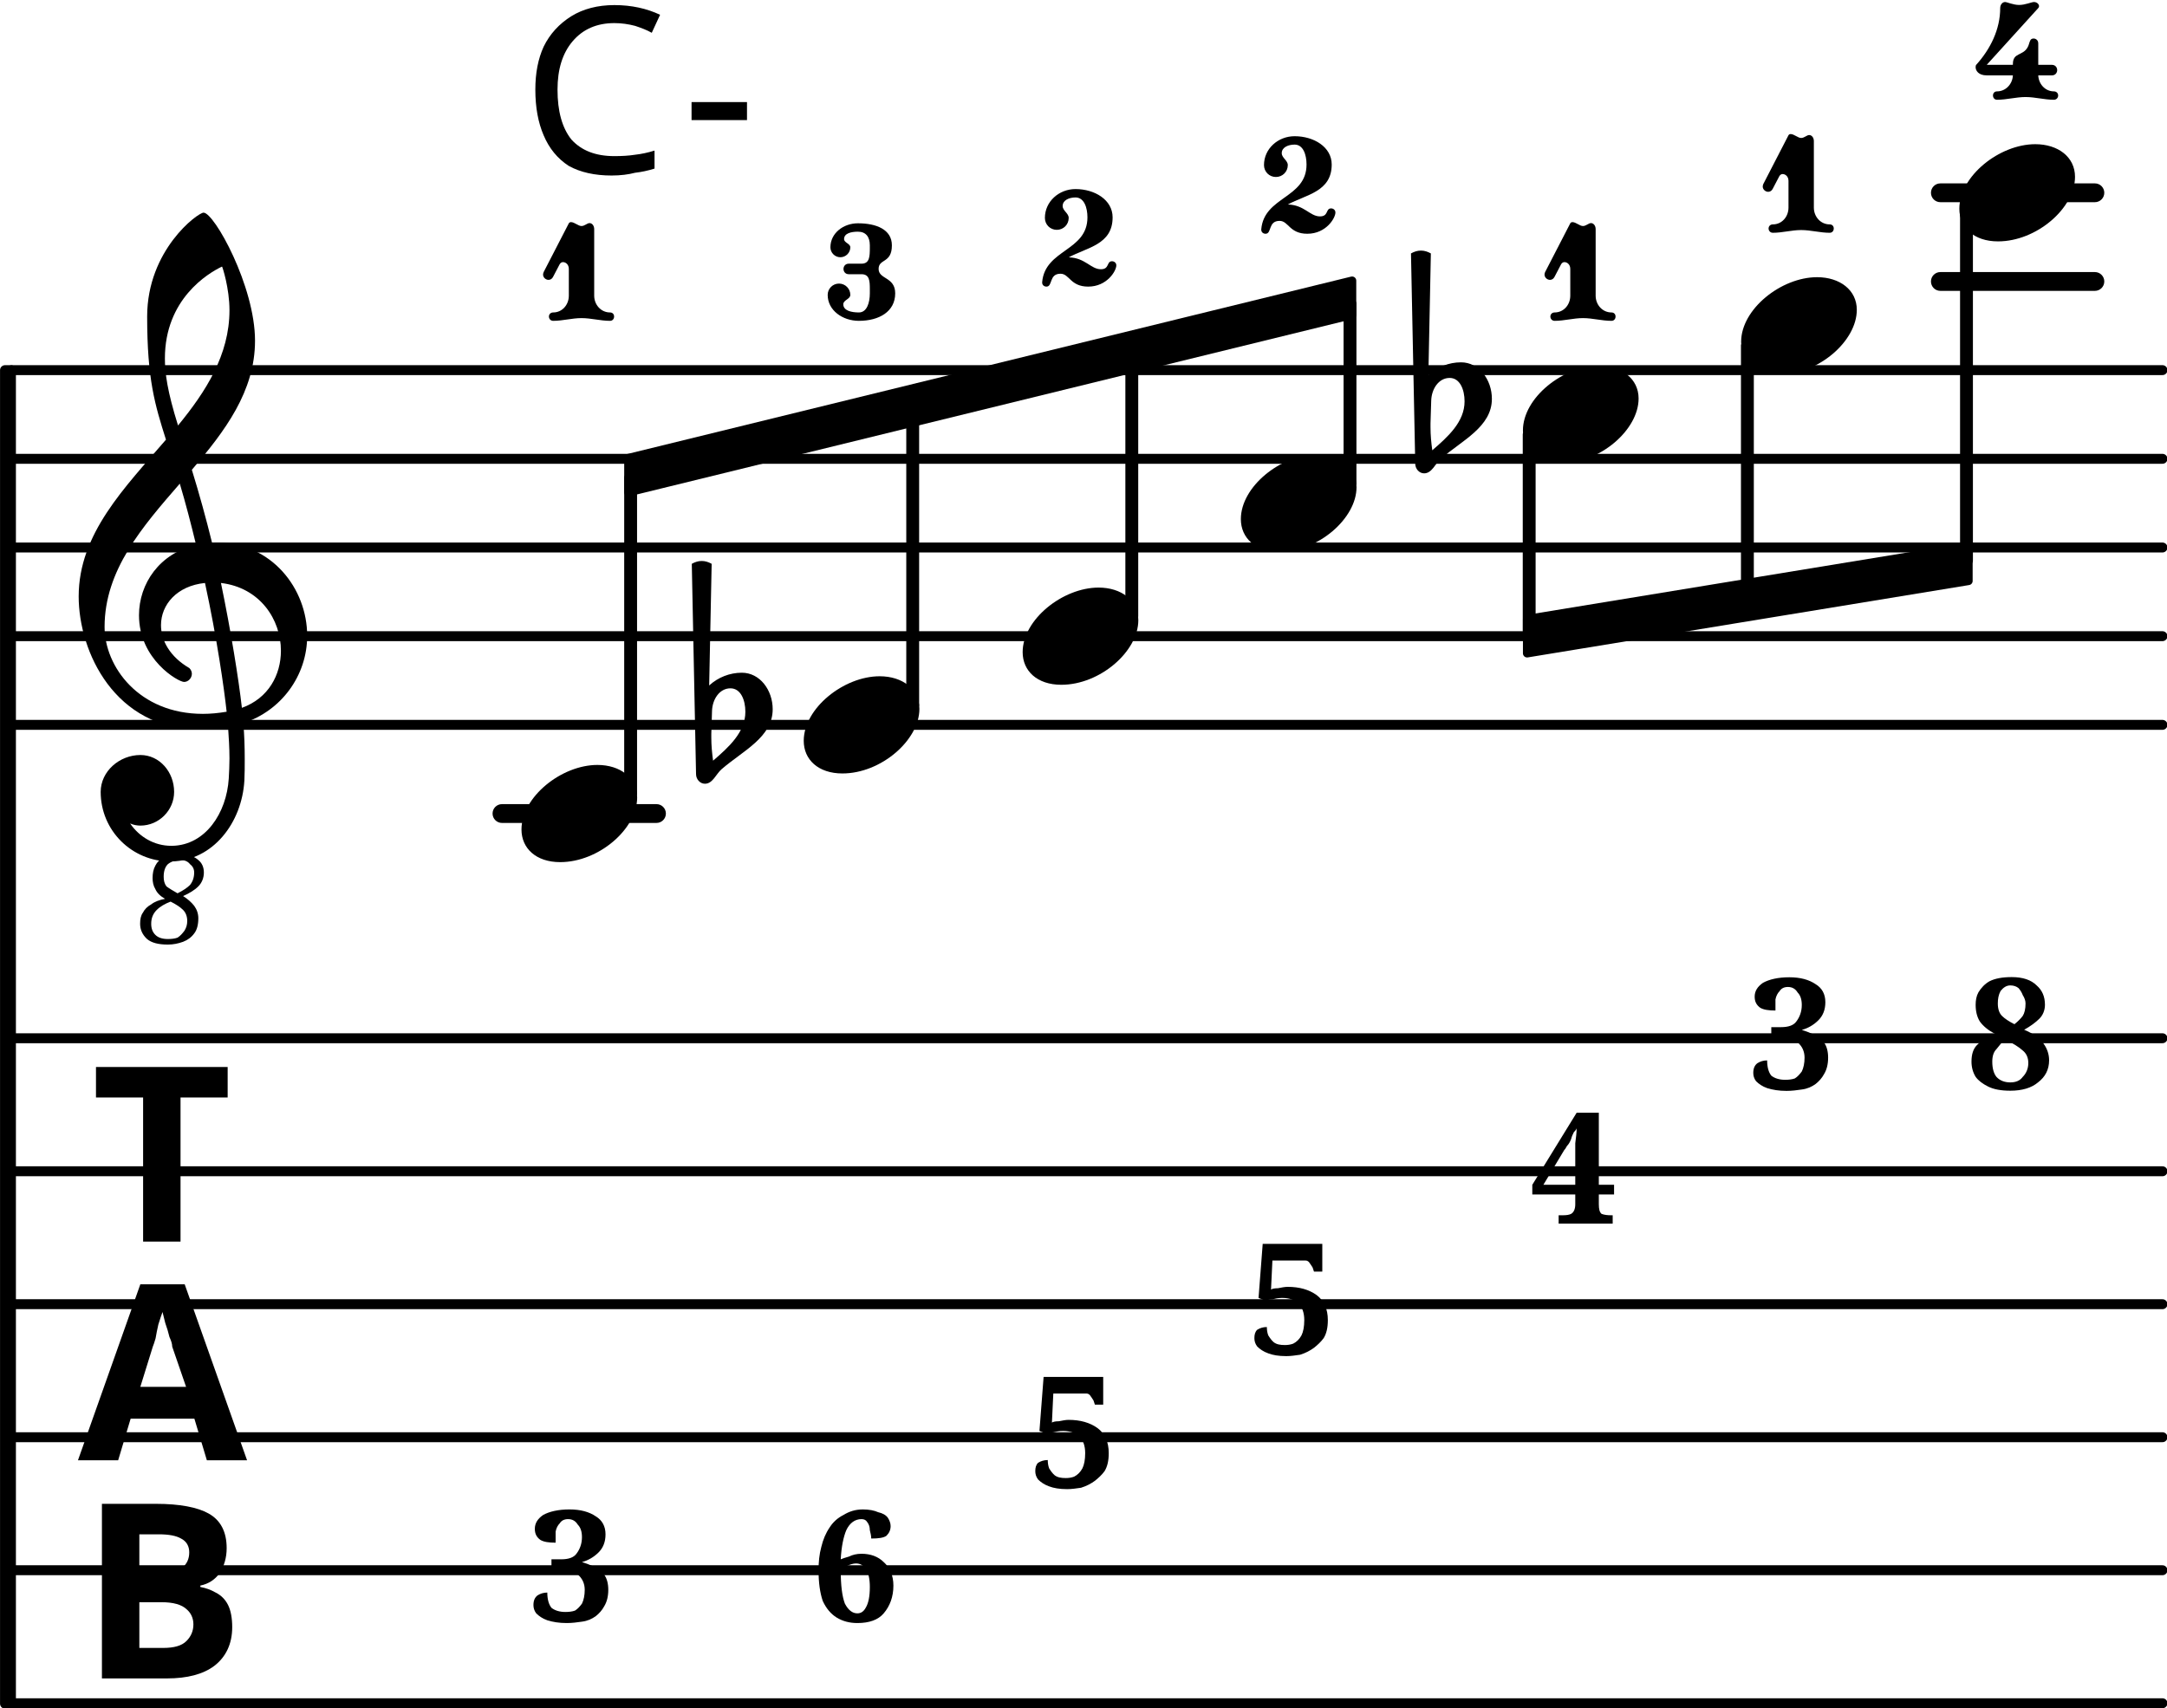
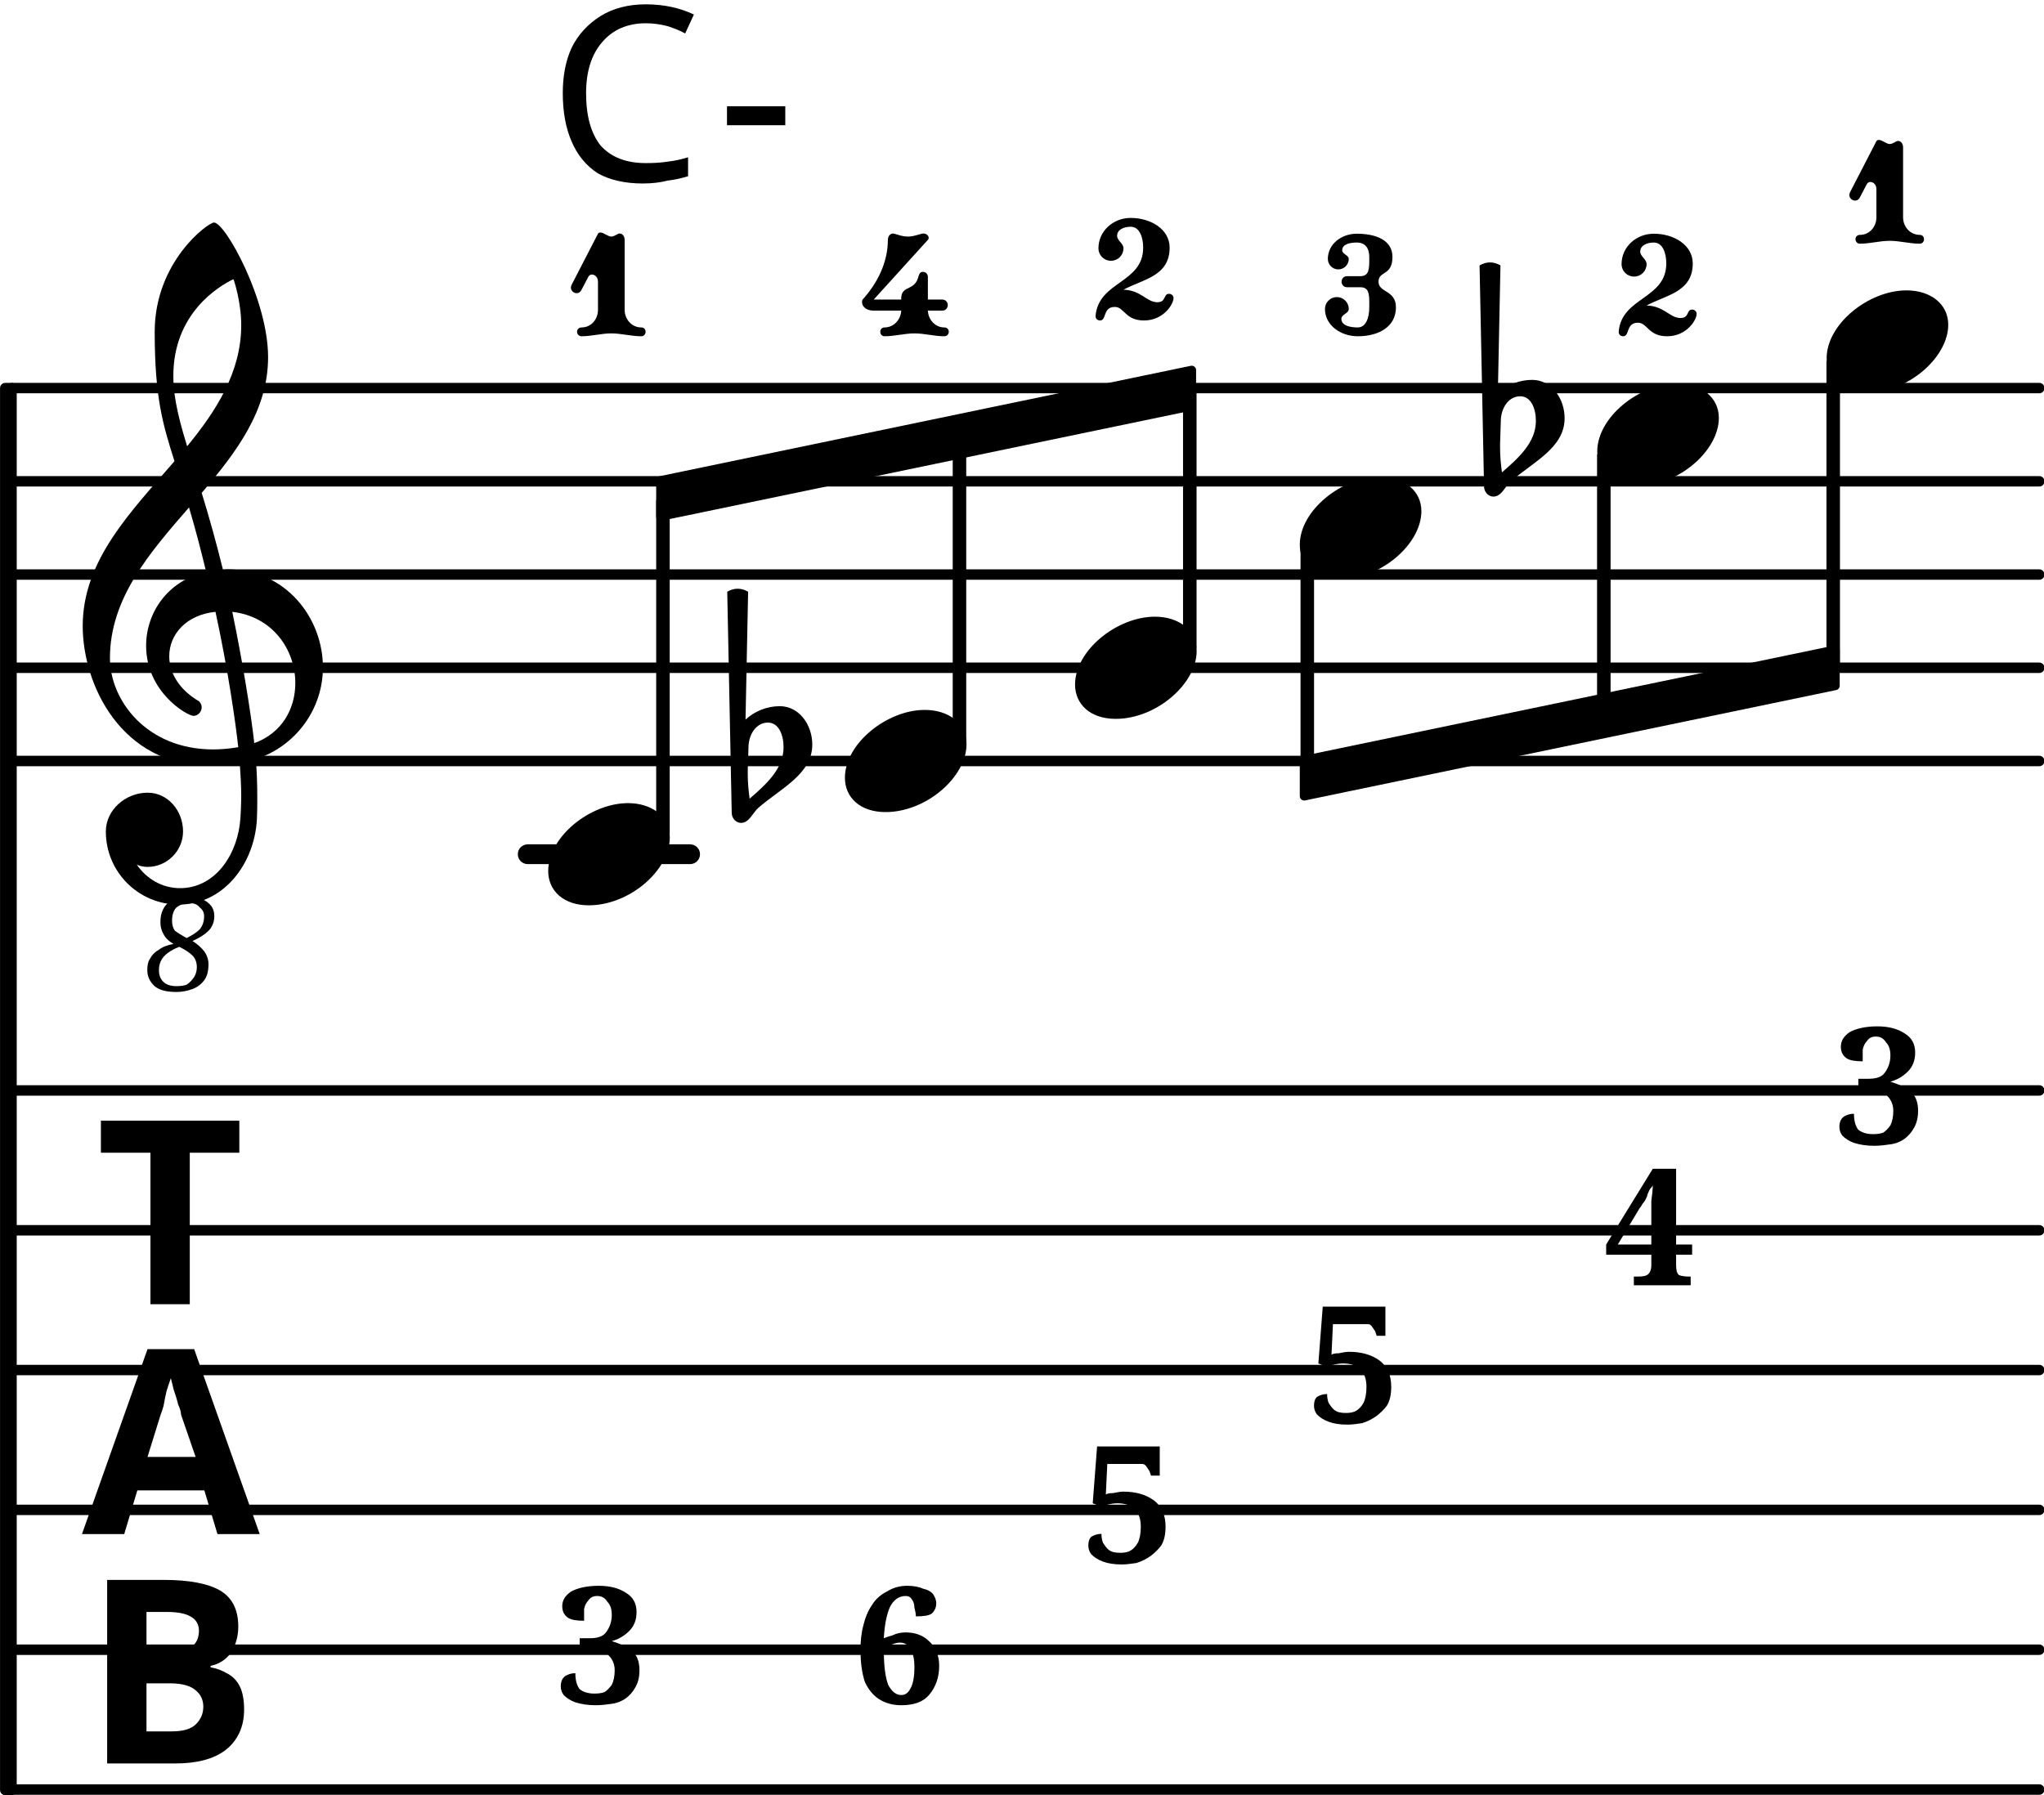
- <svg xmlns="http://www.w3.org/2000/svg" preserveAspectRatio="xMidYMid meet" viewBox="-0.079 -4.237 24.43 19.26">
-   <g transform="translate(0, -2.063)">
-     <rect x="21.69" y="-0.106" width="1.954" height="0.212" ry="0.106" fill="currentColor" />
-   </g>
-   <g transform="translate(0, -1.063)">
-     <rect x="21.69" y="-0.106" width="1.954" height="0.212" ry="0.106" fill="currentColor" />
-   </g>
+ <svg xmlns="http://www.w3.org/2000/svg" preserveAspectRatio="xMidYMid meet" viewBox="-0.079 -4.226 21.92 19.25">
  <g transform="translate(0, 4.937)">
    <rect x="5.474" y="-0.106" width="1.954" height="0.212" ry="0.106" fill="currentColor" />
  </g>
  <g transform="translate(0, 3.937)">
-     <line stroke-linejoin="round" stroke-linecap="round" stroke-width="0.112" stroke="currentColor" x1="0.056" y1="0" x2="24.3" y2="0" />
+     <line stroke-linejoin="round" stroke-linecap="round" stroke-width="0.112" stroke="currentColor" x1="0.056" y1="0" x2="21.79" y2="0" />
  </g>
  <g transform="translate(0, 2.937)">
-     <line stroke-linejoin="round" stroke-linecap="round" stroke-width="0.112" stroke="currentColor" x1="0.056" y1="0" x2="24.3" y2="0" />
+     <line stroke-linejoin="round" stroke-linecap="round" stroke-width="0.112" stroke="currentColor" x1="0.056" y1="0" x2="21.79" y2="0" />
  </g>
  <g transform="translate(0, 1.937)">
-     <line stroke-linejoin="round" stroke-linecap="round" stroke-width="0.112" stroke="currentColor" x1="0.056" y1="0" x2="24.3" y2="0" />
+     <line stroke-linejoin="round" stroke-linecap="round" stroke-width="0.112" stroke="currentColor" x1="0.056" y1="0" x2="21.79" y2="0" />
  </g>
  <g transform="translate(0, 0.9368)">
-     <line stroke-linejoin="round" stroke-linecap="round" stroke-width="0.112" stroke="currentColor" x1="0.056" y1="0" x2="24.3" y2="0" />
+     <line stroke-linejoin="round" stroke-linecap="round" stroke-width="0.112" stroke="currentColor" x1="0.056" y1="0" x2="21.79" y2="0" />
  </g>
  <g transform="translate(0, -0.0632)">
-     <line stroke-linejoin="round" stroke-linecap="round" stroke-width="0.112" stroke="currentColor" x1="0.056" y1="0" x2="24.3" y2="0" />
+     <line stroke-linejoin="round" stroke-linecap="round" stroke-width="0.112" stroke="currentColor" x1="0.056" y1="0" x2="21.79" y2="0" />
  </g>
  <g transform="translate(0, 14.97)">
-     <line stroke-linejoin="round" stroke-linecap="round" stroke-width="0.112" stroke="currentColor" x1="0.056" y1="0" x2="24.3" y2="0" />
+     <line stroke-linejoin="round" stroke-linecap="round" stroke-width="0.112" stroke="currentColor" x1="0.056" y1="0" x2="21.79" y2="0" />
  </g>
  <g transform="translate(0, 13.47)">
-     <line stroke-linejoin="round" stroke-linecap="round" stroke-width="0.112" stroke="currentColor" x1="0.056" y1="0" x2="24.3" y2="0" />
+     <line stroke-linejoin="round" stroke-linecap="round" stroke-width="0.112" stroke="currentColor" x1="0.056" y1="0" x2="21.79" y2="0" />
  </g>
  <g transform="translate(0, 11.97)">
-     <line stroke-linejoin="round" stroke-linecap="round" stroke-width="0.112" stroke="currentColor" x1="0.056" y1="0" x2="24.3" y2="0" />
+     <line stroke-linejoin="round" stroke-linecap="round" stroke-width="0.112" stroke="currentColor" x1="0.056" y1="0" x2="21.79" y2="0" />
  </g>
  <g transform="translate(0, 10.47)">
-     <line stroke-linejoin="round" stroke-linecap="round" stroke-width="0.112" stroke="currentColor" x1="0.056" y1="0" x2="24.3" y2="0" />
+     <line stroke-linejoin="round" stroke-linecap="round" stroke-width="0.112" stroke="currentColor" x1="0.056" y1="0" x2="21.79" y2="0" />
  </g>
  <g transform="translate(0, 8.971)">
-     <line stroke-linejoin="round" stroke-linecap="round" stroke-width="0.112" stroke="currentColor" x1="0.056" y1="0" x2="24.3" y2="0" />
+     <line stroke-linejoin="round" stroke-linecap="round" stroke-width="0.112" stroke="currentColor" x1="0.056" y1="0" x2="21.79" y2="0" />
  </g>
  <g transform="translate(0, 7.471)">
-     <line stroke-linejoin="round" stroke-linecap="round" stroke-width="0.112" stroke="currentColor" x1="0.056" y1="0" x2="24.3" y2="0" />
+     <line stroke-linejoin="round" stroke-linecap="round" stroke-width="0.112" stroke="currentColor" x1="0.056" y1="0" x2="21.79" y2="0" />
  </g>
-   <g transform="translate(17.09, 2.937)">
-     <polygon stroke-linejoin="round" stroke-linecap="round" stroke-width="0.094" fill="currentColor" stroke="currentColor" points="5.023 -1.009 5.023 -0.623 0.047 0.193 0.047 -0.193" />
+   <g transform="translate(13.86, 4.121)">
+     <polygon stroke-linejoin="round" stroke-linecap="round" stroke-width="0.094" fill="currentColor" stroke="currentColor" points="5.743 -1.377 5.743 -0.991 0.047 0.193 0.047 -0.193" />
  </g>
  <g transform="translate(6.958, 1.121)">
-     <polygon stroke-linejoin="round" stroke-linecap="round" stroke-width="0.094" fill="currentColor" stroke="currentColor" points="8.206 -2.193 8.206 -1.807 0.047 0.193 0.047 -0.193" />
+     <polygon stroke-linejoin="round" stroke-linecap="round" stroke-width="0.094" fill="currentColor" stroke="currentColor" points="5.743 -1.377 5.743 -0.991 0.047 0.193 0.047 -0.193" />
  </g>
  <g transform="translate(5.8, -2.289)">
    <text font-family="sans" font-size="2.616" text-anchor="start" fill="currentColor">
      <tspan>C</tspan>
    </text>
  </g>
  <g transform="translate(7.608, -2.289)">
    <text font-family="sans" font-size="2.616" text-anchor="start" fill="currentColor">
      <tspan>-</tspan>
    </text>
  </g>
  <g transform="translate(5.8, 4.937)">
    <path transform="scale(0.004, -0.004)" d="M0 -45c0 92 113 182 214 182c64 0 112 -36 112 -92c0 -88 -108 -182 -217 -182c-68 0 -109 39 -109 92z" fill="currentColor" />
  </g>
  <g transform="translate(6.05, -0.619)">
    <path transform="scale(0.0022, -0.0022)" d="M194 486c16 0 29 15 41 15c13 0 24 -13 24 -31v-341c0 -47 35 -86 81 -86c14 0 21 -10 21 -21s-7 -22 -21 -22c-49 0 -97 14 -146 14s-96 -14 -145 -14c-14 0 -22 11 -22 22s8 21 22 21c46 0 80 39 80 86v137c0 23 -16 35 -30 35c-7 0 -13 -4 -17 -11l-34 -65 c-5 -10 -14 -15 -23 -15c-14 0 -28 12 -28 27c0 4 1 8 3 13l129 250c2 4 7 6 11 6c18 0 37 -20 54 -20z" fill="currentColor" />
  </g>
  <g transform="translate(0.8, 2.937)">
    <path transform="scale(0.004, -0.004)" d="M265 -635h-5c-108 0 -196 87 -196 196c0 58 53 104 112 104c54 0 95 -48 95 -104c0 -52 -43 -95 -95 -95c-10 0 -20 2 -29 6c26 -38 68 -63 116 -63h3zM403 150c28 -135 50 -272 59 -352c75 27 110 93 110 161c0 88 -59 178 -169 191zM75 26c0 -112 97 -245 277 -245 c21 0 43 2 67 6c-7 65 -27 206 -61 363c-79 -8 -124 -61 -124 -119c0 -43 25 -89 80 -121c5 -5 7 -11 7 -16c0 -12 -10 -23 -22 -23c-16 0 -127 63 -127 188c0 89 58 175 161 198c-14 58 -29 116 -46 173c-106 -122 -212 -244 -212 -404zM354 1194c30 0 145 -207 145 -361 c0 -143 -85 -255 -178 -364c21 -68 40 -137 57 -206c4 0 8 1 12 1c156 0 256 -130 256 -263c0 -113 -74 -212 -180 -246c3 -34 4 -68 4 -102c0 -20 0 -40 -1 -60c-7 -120 -89 -225 -204 -228l1 44c93 2 153 92 159 190c1 19 2 37 2 56c0 30 -2 60 -4 90 c-28 -5 -54 -8 -79 -8c-240 0 -342 219 -342 375c0 177 130 307 246 442c-31 98 -53 170 -53 347c0 188 143 293 159 293zM427 919c0 62 -20 123 -21 123c-40 -19 -161 -92 -161 -259c0 -42 7 -93 37 -189c78 95 145 199 145 325z" fill="currentColor" />
  </g>
  <g transform="translate(1.485, 6.399)">
    <text font-family="serif" font-style="italic" font-size="1.386" text-anchor="start" fill="currentColor">
      <tspan>8</tspan>
    </text>
  </g>
  <g transform="translate(5.888, 14.05)">
    <text font-family="serif" font-weight="bold" font-size="1.746" text-anchor="start" fill="currentColor">
      <tspan>3</tspan>
    </text>
  </g>
  <g transform="translate(0.9406, 9.764)">
    <text font-family="sans" font-weight="bold" font-size="2.772" text-anchor="start" fill="currentColor">
      <tspan>T</tspan>
    </text>
  </g>
  <g transform="translate(0.8, 12.23)">
    <text font-family="sans" font-weight="bold" font-size="2.772" text-anchor="start" fill="currentColor">
      <tspan>A</tspan>
    </text>
  </g>
  <g transform="translate(0.8201, 14.69)">
    <text font-family="sans" font-weight="bold" font-size="2.772" text-anchor="start" fill="currentColor">
      <tspan>B</tspan>
    </text>
  </g>
  <g transform="translate(7.03, 1.937)">
-     <rect x="-0.072" y="-0.833" width="0.145" height="3.654" ry="0.047" fill="currentColor" />
+     <rect x="-0.072" y="-0.831" width="0.145" height="3.651" ry="0.047" fill="currentColor" />
  </g>
  <g transform="translate(8.982, 3.937)">
    <path transform="scale(0.004, -0.004)" d="M0 -45c0 92 113 182 214 182c64 0 112 -36 112 -92c0 -88 -108 -182 -217 -182c-68 0 -109 39 -109 92z" fill="currentColor" />
  </g>
-   <g transform="translate(9.252, -0.619)">
-     <path transform="scale(0.0022, -0.0022)" d="M261 266c0 -54 85 -40 85 -125c0 -94 -83 -141 -186 -141c-84 0 -160 54 -160 133c0 32 26 58 58 58s58 -26 58 -58c0 -22 -36 -26 -36 -48c0 -33 42 -42 80 -42c41 0 56 50 56 98v21c0 44 -2 77 -43 77h-65c-18 0 -27 14 -27 27s9 27 27 27h65c42 0 43 36 43 83v11 c0 43 -20 70 -61 70c-34 0 -71 -8 -71 -38c0 -19 32 -23 32 -42c0 -28 -23 -51 -51 -51s-51 23 -51 51c0 72 66 123 141 123c93 0 174 -31 174 -113c0 -94 -68 -67 -68 -121z" fill="currentColor" />
+   <g transform="translate(9.172, -0.619)">
+     <path transform="scale(0.0022, -0.0022)" d="M148 501c10 0 41 -15 72 -15c32 0 63 15 76 15c15 0 26 -11 26 -21c0 -4 -1 -7 -4 -10l-264 -291h134v4c0 60 50 41 75 85c7 11 8 24 14 36c3 7 10 10 17 10c11 0 24 -8 24 -25v-110h70c18 0 27 -14 27 -27s-9 -27 -27 -27h-70c2 -45 36 -82 80 -82c14 0 22 -10 22 -21 s-8 -22 -22 -22c-49 0 -96 14 -145 14s-97 -14 -146 -14c-14 0 -21 11 -21 22s7 21 21 21c44 0 79 37 81 82h-134c-43 0 -57 25 -57 42c0 5 1 10 3 12c73 81 123 182 123 291c0 17 11 31 25 31z" fill="currentColor" />
  </g>
  <g transform="translate(9.071, 14.05)">
    <text font-family="serif" font-weight="bold" font-size="1.746" text-anchor="start" fill="currentColor">
      <tspan>6</tspan>
    </text>
  </g>
  <g transform="translate(10.21, 1.937)">
-     <rect x="-0.072" y="-1.605" width="0.145" height="3.425" ry="0.047" fill="currentColor" />
+     <rect x="-0.072" y="-1.482" width="0.145" height="3.302" ry="0.047" fill="currentColor" />
  </g>
  <g transform="translate(7.832, 3.937)">
    <path transform="scale(0.004, -0.004)" d="M29 39l-2 -64v-11c0 -22 2 -43 5 -65c44 38 91 80 91 138c0 33 -13 66 -42 66c-31 0 -51 -31 -52 -64zM-28 454c9 5 18 8 28 8s19 -3 28 -8l-7 -343c25 23 58 36 92 36c51 0 87 -49 87 -103c0 -79 -84 -117 -144 -169c-16 -14 -25 -41 -47 -41c-14 0 -25 13 -25 27z" fill="currentColor" />
  </g>
  <g transform="translate(11.45, 2.937)">
    <path transform="scale(0.004, -0.004)" d="M0 -45c0 92 113 182 214 182c64 0 112 -36 112 -92c0 -88 -108 -182 -217 -182c-68 0 -109 39 -109 92z" fill="currentColor" />
  </g>
-   <g transform="translate(11.67, -1.005)">
+   <g transform="translate(11.67, -0.7884)">
    <path transform="scale(0.0022, -0.0022)" d="M94 66c-60 0 -39 -66 -72 -66c-11 0 -22 7 -22 21v2c15 169 232 158 232 332c0 50 -17 102 -61 102c-33 0 -66 -14 -66 -44c0 -24 31 -37 31 -61c0 -34 -27 -61 -61 -61s-61 27 -61 61c0 84 72 148 157 148c98 0 190 -55 190 -145c0 -140 -131 -154 -225 -205 c85 -2 113 -61 165 -61c45 0 28 41 57 41c11 0 22 -8 22 -21c0 -29 -48 -109 -144 -109c-92 0 -96 66 -142 66z" fill="currentColor" />
  </g>
  <g transform="translate(11.53, 12.54)">
    <text font-family="serif" font-weight="bold" font-size="1.746" text-anchor="start" fill="currentColor">
      <tspan>5</tspan>
    </text>
  </g>
  <g transform="translate(12.68, 1.937)">
-     <rect x="-0.072" y="-2.201" width="0.145" height="3.022" ry="0.047" fill="currentColor" />
+     <rect x="-0.072" y="-1.985" width="0.145" height="2.806" ry="0.047" fill="currentColor" />
  </g>
-   <g transform="translate(13.91, 1.437)">
+   <g transform="translate(13.86, 1.437)">
    <path transform="scale(0.004, -0.004)" d="M0 -45c0 92 113 182 214 182c64 0 112 -36 112 -92c0 -88 -108 -182 -217 -182c-68 0 -109 39 -109 92z" fill="currentColor" />
  </g>
-   <g transform="translate(14.14, -1.601)">
-     <path transform="scale(0.0022, -0.0022)" d="M94 66c-60 0 -39 -66 -72 -66c-11 0 -22 7 -22 21v2c15 169 232 158 232 332c0 50 -17 102 -61 102c-33 0 -66 -14 -66 -44c0 -24 31 -37 31 -61c0 -34 -27 -61 -61 -61s-61 27 -61 61c0 84 72 148 157 148c98 0 190 -55 190 -145c0 -140 -131 -154 -225 -205 c85 -2 113 -61 165 -61c45 0 28 41 57 41c11 0 22 -8 22 -21c0 -29 -48 -109 -144 -109c-92 0 -96 66 -142 66z" fill="currentColor" />
+   <g transform="translate(-0.0786, 7.454)">
+     <rect x="0" y="-7.573" width="0.179" height="15.15" ry="0.056" fill="currentColor" />
  </g>
-   <g transform="translate(14, 11.04)">
+   <g transform="translate(13.95, 11.04)">
    <text font-family="serif" font-weight="bold" font-size="1.746" text-anchor="start" fill="currentColor">
      <tspan>5</tspan>
    </text>
  </g>
-   <g transform="translate(15.14, 1.937)">
-     <rect x="-0.072" y="-2.798" width="0.145" height="2.119" ry="0.047" fill="currentColor" />
+   <g transform="translate(13.94, 1.937)">
+     <rect x="-0.072" y="-0.321" width="0.145" height="2.49" ry="0.047" fill="currentColor" />
  </g>
-   <g transform="translate(-0.0786, 7.454)">
-     <rect x="0" y="-7.573" width="0.179" height="15.15" ry="0.056" fill="currentColor" />
-   </g>
-   <g transform="translate(17.09, 0.4368)">
+   <g transform="translate(17.05, 0.4368)">
    <path transform="scale(0.004, -0.004)" d="M0 -45c0 92 113 182 214 182c64 0 112 -36 112 -92c0 -88 -108 -182 -217 -182c-68 0 -109 39 -109 92z" fill="currentColor" />
  </g>
-   <g transform="translate(17.34, -0.619)">
-     <path transform="scale(0.0022, -0.0022)" d="M194 486c16 0 29 15 41 15c13 0 24 -13 24 -31v-341c0 -47 35 -86 81 -86c14 0 21 -10 21 -21s-7 -22 -21 -22c-49 0 -97 14 -146 14s-96 -14 -145 -14c-14 0 -22 11 -22 22s8 21 22 21c46 0 80 39 80 86v137c0 23 -16 35 -30 35c-7 0 -13 -4 -17 -11l-34 -65 c-5 -10 -14 -15 -23 -15c-14 0 -28 12 -28 27c0 4 1 8 3 13l129 250c2 4 7 6 11 6c18 0 37 -20 54 -20z" fill="currentColor" />
+   <g transform="translate(17.28, -0.619)">
+     <path transform="scale(0.0022, -0.0022)" d="M94 66c-60 0 -39 -66 -72 -66c-11 0 -22 7 -22 21v2c15 169 232 158 232 332c0 50 -17 102 -61 102c-33 0 -66 -14 -66 -44c0 -24 31 -37 31 -61c0 -34 -27 -61 -61 -61s-61 27 -61 61c0 84 72 148 157 148c98 0 190 -55 190 -145c0 -140 -131 -154 -225 -205 c85 -2 113 -61 165 -61c45 0 28 41 57 41c11 0 22 -8 22 -21c0 -29 -48 -109 -144 -109c-92 0 -96 66 -142 66z" fill="currentColor" />
  </g>
-   <g transform="translate(17.18, 9.561)">
+   <g transform="translate(17.13, 9.561)">
    <text font-family="serif" font-weight="bold" font-size="1.746" text-anchor="start" fill="currentColor">
      <tspan>4</tspan>
    </text>
  </g>
-   <g transform="translate(17.16, 1.937)">
-     <rect x="-0.072" y="-1.321" width="0.145" height="2.309" ry="0.047" fill="currentColor" />
+   <g transform="translate(17.12, 1.937)">
+     <rect x="-0.072" y="-1.321" width="0.145" height="2.839" ry="0.047" fill="currentColor" />
  </g>
-   <g transform="translate(15.94, 0.4368)">
+   <g transform="translate(15.9, 0.4368)">
    <path transform="scale(0.004, -0.004)" d="M29 39l-2 -64v-11c0 -22 2 -43 5 -65c44 38 91 80 91 138c0 33 -13 66 -42 66c-31 0 -51 -31 -52 -64zM-28 454c9 5 18 8 28 8s19 -3 28 -8l-7 -343c25 23 58 36 92 36c51 0 87 -49 87 -103c0 -79 -84 -117 -144 -169c-16 -14 -25 -41 -47 -41c-14 0 -25 13 -25 27z" fill="currentColor" />
  </g>
-   <g transform="translate(19.55, -0.5632)">
+   <g transform="translate(19.51, -0.5632)">
    <path transform="scale(0.004, -0.004)" d="M0 -45c0 92 113 182 214 182c64 0 112 -36 112 -92c0 -88 -108 -182 -217 -182c-68 0 -109 39 -109 92z" fill="currentColor" />
  </g>
-   <g transform="translate(19.8, -1.612)">
+   <g transform="translate(19.76, -1.612)">
    <path transform="scale(0.0022, -0.0022)" d="M194 486c16 0 29 15 41 15c13 0 24 -13 24 -31v-341c0 -47 35 -86 81 -86c14 0 21 -10 21 -21s-7 -22 -21 -22c-49 0 -97 14 -146 14s-96 -14 -145 -14c-14 0 -22 11 -22 22s8 21 22 21c46 0 80 39 80 86v137c0 23 -16 35 -30 35c-7 0 -13 -4 -17 -11l-34 -65 c-5 -10 -14 -15 -23 -15c-14 0 -28 12 -28 27c0 4 1 8 3 13l129 250c2 4 7 6 11 6c18 0 37 -20 54 -20z" fill="currentColor" />
  </g>
-   <g transform="translate(19.64, 8.049)">
+   <g transform="translate(19.6, 8.049)">
    <text font-family="serif" font-weight="bold" font-size="1.746" text-anchor="start" fill="currentColor">
      <tspan>3</tspan>
    </text>
  </g>
-   <g transform="translate(19.62, 1.937)">
-     <rect x="-0.072" y="-2.321" width="0.145" height="2.913" ry="0.047" fill="currentColor" />
+   <g transform="translate(19.58, 1.937)">
+     <rect x="-0.072" y="-2.321" width="0.145" height="3.336" ry="0.047" fill="currentColor" />
  </g>
-   <g transform="translate(22.01, -2.063)">
-     <path transform="scale(0.004, -0.004)" d="M0 -45c0 92 113 182 214 182c64 0 112 -36 112 -92c0 -88 -108 -182 -217 -182c-68 0 -109 39 -109 92z" fill="currentColor" />
-   </g>
-   <g transform="translate(22.2, -3.112)">
-     <path transform="scale(0.0022, -0.0022)" d="M148 501c10 0 41 -15 72 -15c32 0 63 15 76 15c15 0 26 -11 26 -21c0 -4 -1 -7 -4 -10l-264 -291h134v4c0 60 50 41 75 85c7 11 8 24 14 36c3 7 10 10 17 10c11 0 24 -8 24 -25v-110h70c18 0 27 -14 27 -27s-9 -27 -27 -27h-70c2 -45 36 -82 80 -82c14 0 22 -10 22 -21 s-8 -22 -22 -22c-49 0 -96 14 -145 14s-97 -14 -146 -14c-14 0 -21 11 -21 22s7 21 21 21c44 0 79 37 81 82h-134c-43 0 -57 25 -57 42c0 5 1 10 3 12c73 81 123 182 123 291c0 17 11 31 25 31z" fill="currentColor" />
-   </g>
-   <g transform="translate(22.1, 8.047)">
-     <text font-family="serif" font-weight="bold" font-size="1.746" text-anchor="start" fill="currentColor">
-       <tspan>8</tspan>
-     </text>
-   </g>
-   <g transform="translate(22.09, 1.937)">
-     <rect x="-0.072" y="-3.821" width="0.145" height="4.016" ry="0.047" fill="currentColor" />
+   <g transform="translate(14.13, -0.619)">
+     <path transform="scale(0.0022, -0.0022)" d="M261 266c0 -54 85 -40 85 -125c0 -94 -83 -141 -186 -141c-84 0 -160 54 -160 133c0 32 26 58 58 58s58 -26 58 -58c0 -22 -36 -26 -36 -48c0 -33 42 -42 80 -42c41 0 56 50 56 98v21c0 44 -2 77 -43 77h-65c-18 0 -27 14 -27 27s9 27 27 27h65c42 0 43 36 43 83v11 c0 43 -20 70 -61 70c-34 0 -71 -8 -71 -38c0 -19 32 -23 32 -42c0 -28 -23 -51 -51 -51s-51 23 -51 51c0 72 66 123 141 123c93 0 174 -31 174 -113c0 -94 -68 -67 -68 -121z" fill="currentColor" />
  </g>
</svg>
